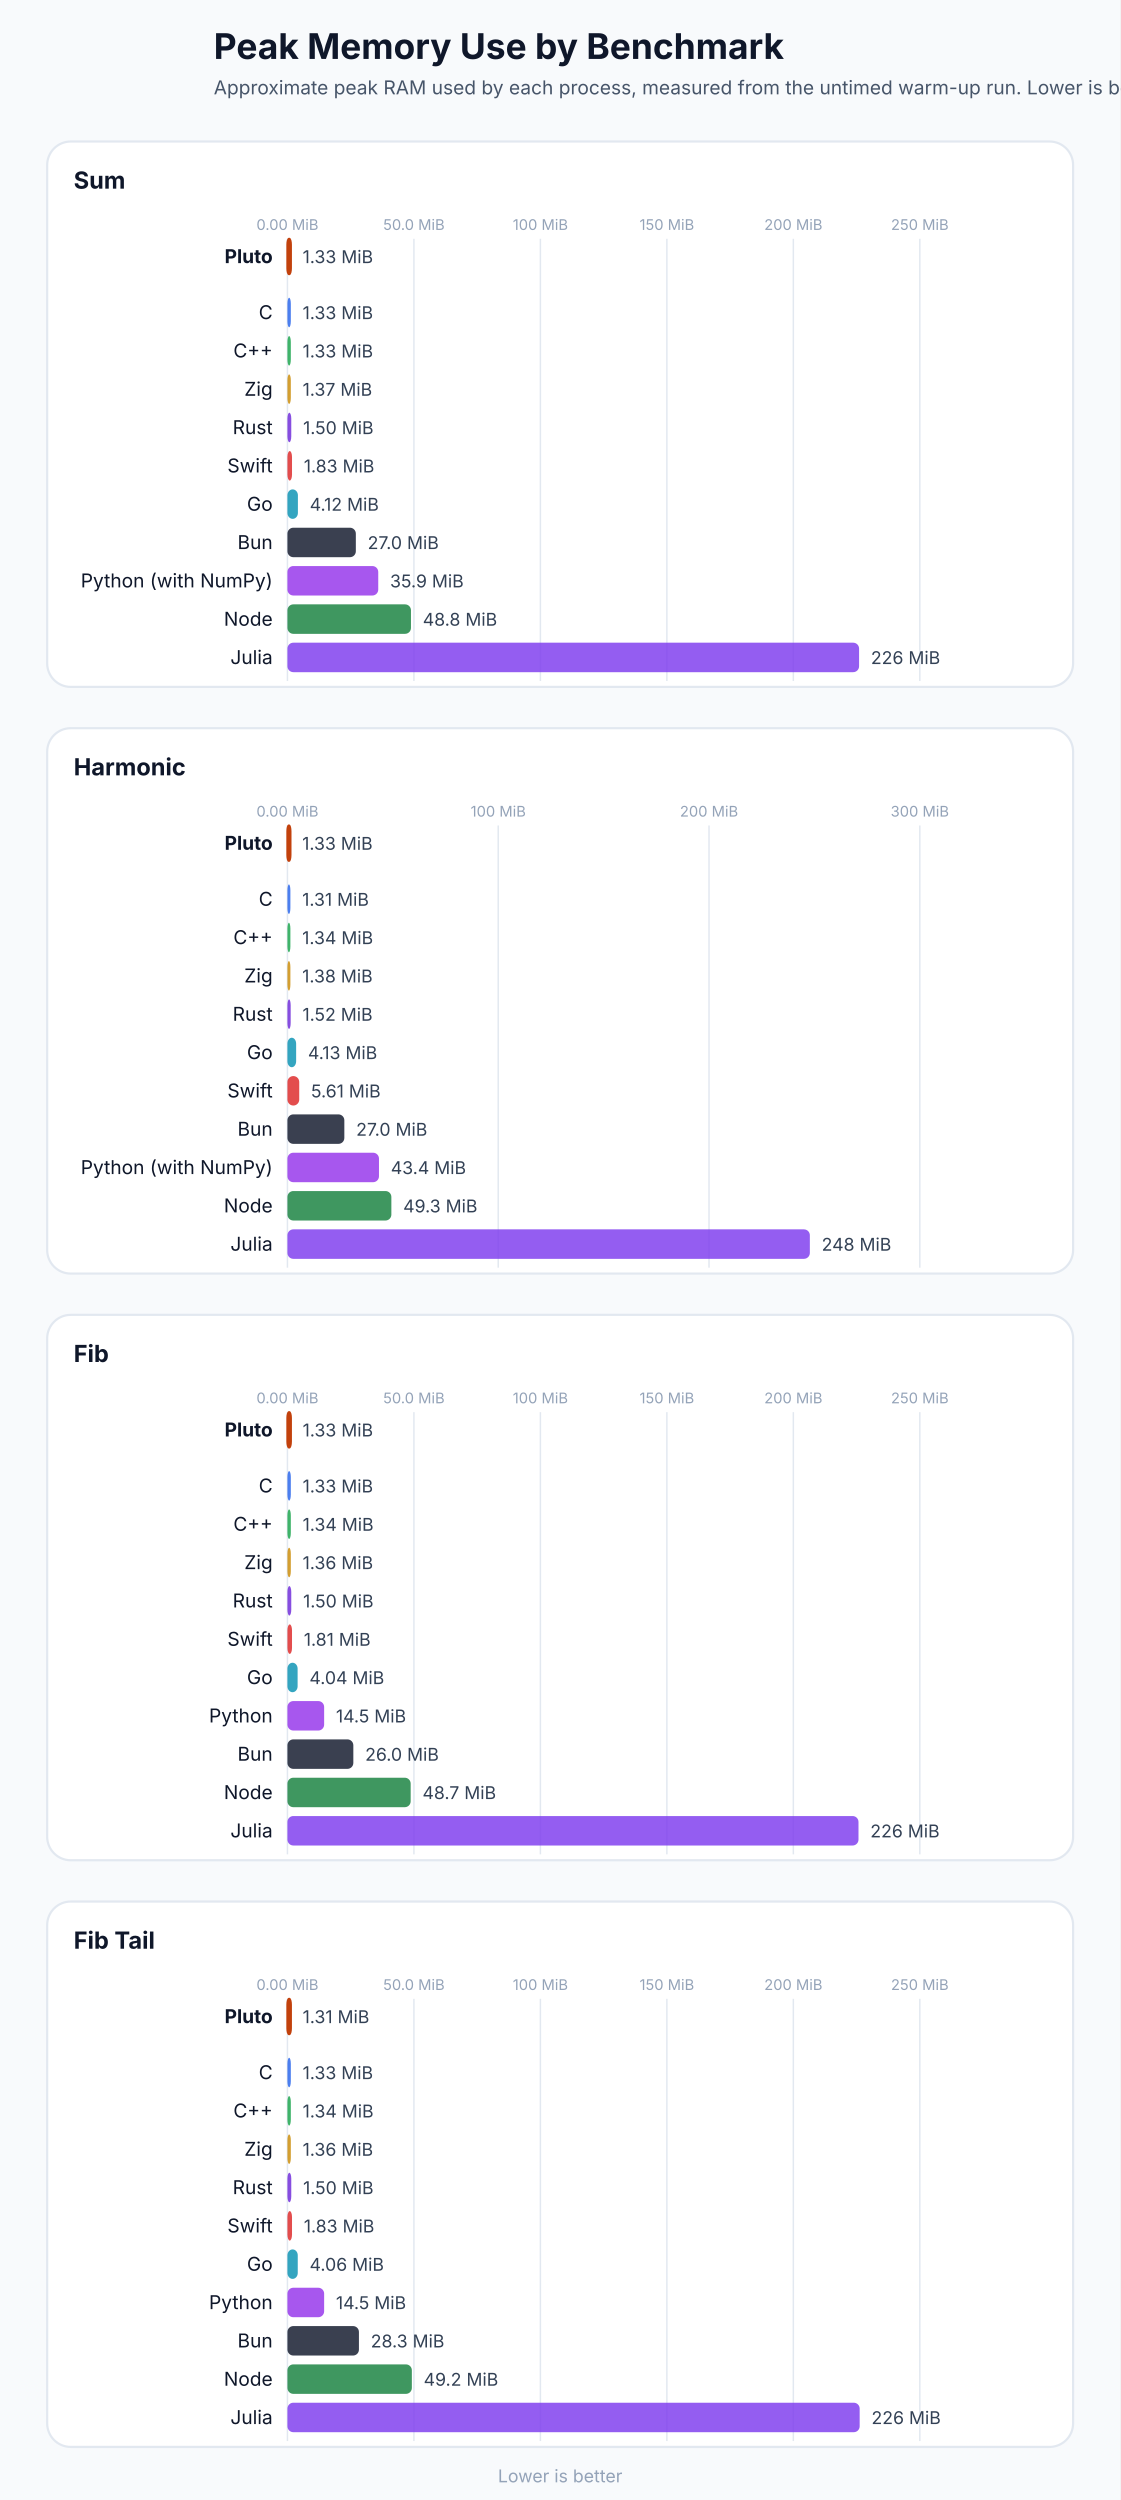
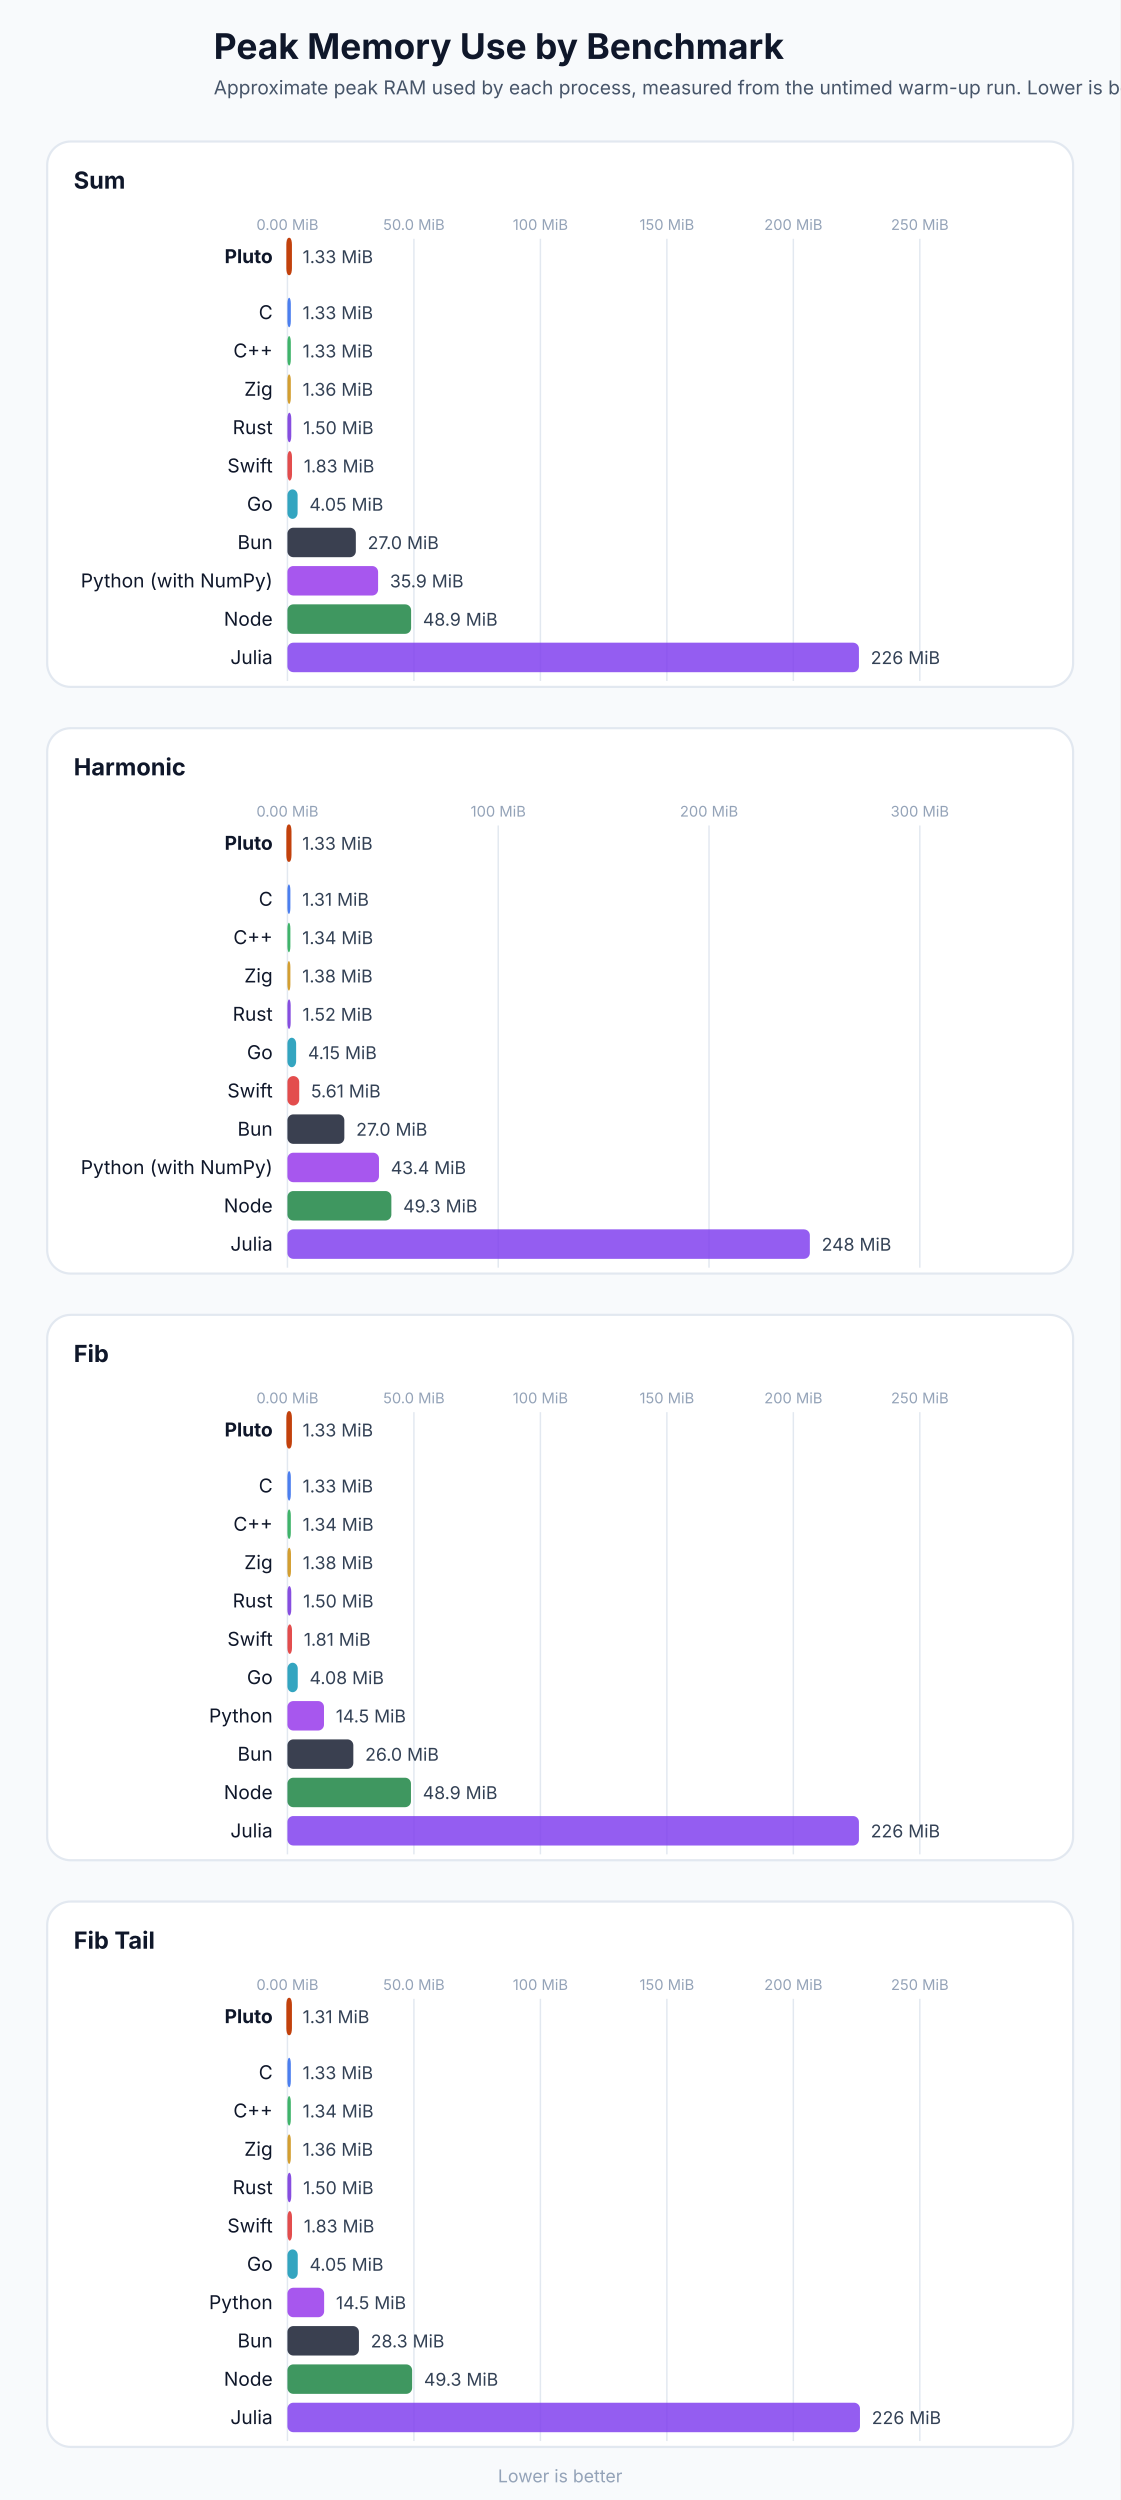
<svg xmlns="http://www.w3.org/2000/svg" width="760" height="1696" viewBox="0 0 760 1696" role="img" aria-labelledby="chart-title chart-desc">
  <rect width="760" height="1696" fill="#f8fafc" />
  <text x="145" y="40" fill="#0f172a" font-size="24" font-weight="700" font-family="ui-sans-serif, system-ui, -apple-system, BlinkMacSystemFont, sans-serif">Peak Memory Use by Benchmark</text>
  <text x="145" y="64" fill="#475569" font-size="13" font-family="ui-sans-serif, system-ui, -apple-system, BlinkMacSystemFont, sans-serif">Approximate peak RAM used by each process, measured from the untimed warm-up run. Lower is better.</text>
  <rect x="32" y="96" width="696" height="370" rx="16" fill="#ffffff" stroke="#e2e8f0" stroke-width="1.5" />
  <text x="50" y="128" fill="#0f172a" font-size="16" font-weight="700" font-family="ui-sans-serif, system-ui, -apple-system, BlinkMacSystemFont, sans-serif">Sum</text>
  <line x1="195.0" y1="162" x2="195.0" y2="462" stroke="#e2e8f0" stroke-width="1" />
  <text x="195.0" y="156" text-anchor="middle" fill="#94a3b8" font-size="10" font-family="ui-sans-serif, system-ui, -apple-system, BlinkMacSystemFont, sans-serif">0.00 MiB</text>
  <line x1="280.8" y1="162" x2="280.8" y2="462" stroke="#e2e8f0" stroke-width="1" />
  <text x="280.8" y="156" text-anchor="middle" fill="#94a3b8" font-size="10" font-family="ui-sans-serif, system-ui, -apple-system, BlinkMacSystemFont, sans-serif">50.0 MiB</text>
  <line x1="366.6" y1="162" x2="366.6" y2="462" stroke="#e2e8f0" stroke-width="1" />
  <text x="366.6" y="156" text-anchor="middle" fill="#94a3b8" font-size="10" font-family="ui-sans-serif, system-ui, -apple-system, BlinkMacSystemFont, sans-serif">100 MiB</text>
  <line x1="452.4" y1="162" x2="452.4" y2="462" stroke="#e2e8f0" stroke-width="1" />
  <text x="452.4" y="156" text-anchor="middle" fill="#94a3b8" font-size="10" font-family="ui-sans-serif, system-ui, -apple-system, BlinkMacSystemFont, sans-serif">150 MiB</text>
  <line x1="538.2" y1="162" x2="538.2" y2="462" stroke="#e2e8f0" stroke-width="1" />
  <text x="538.2" y="156" text-anchor="middle" fill="#94a3b8" font-size="10" font-family="ui-sans-serif, system-ui, -apple-system, BlinkMacSystemFont, sans-serif">200 MiB</text>
  <line x1="624.0" y1="162" x2="624.0" y2="462" stroke="#e2e8f0" stroke-width="1" />
  <text x="624.0" y="156" text-anchor="middle" fill="#94a3b8" font-size="10" font-family="ui-sans-serif, system-ui, -apple-system, BlinkMacSystemFont, sans-serif">250 MiB</text>
  <text x="185" y="178.5" text-anchor="end" fill="#0f172a" font-size="13" font-weight="700" font-family="ui-sans-serif, system-ui, -apple-system, BlinkMacSystemFont, sans-serif">Pluto</text>
  <rect x="195" y="162" width="2.3" height="24" rx="4" fill="#c2410c" fill-opacity="1.0" stroke="#c2410c" stroke-width="1.5" />
  <text x="205.3" y="178.5" text-anchor="start" fill="#334155" font-size="12" font-family="ui-sans-serif, system-ui, -apple-system, BlinkMacSystemFont, sans-serif">1.33 MiB</text>
  <text x="185" y="216.5" text-anchor="end" fill="#0f172a" font-size="13" font-weight="400" font-family="ui-sans-serif, system-ui, -apple-system, BlinkMacSystemFont, sans-serif">C</text>
  <rect x="195" y="202" width="2.3" height="20" rx="4" fill="#2563eb" fill-opacity="0.82" />
  <text x="205.3" y="216.5" text-anchor="start" fill="#334155" font-size="12" font-family="ui-sans-serif, system-ui, -apple-system, BlinkMacSystemFont, sans-serif">1.33 MiB</text>
  <text x="185" y="242.5" text-anchor="end" fill="#0f172a" font-size="13" font-weight="400" font-family="ui-sans-serif, system-ui, -apple-system, BlinkMacSystemFont, sans-serif">C++</text>
  <rect x="195" y="228" width="2.3" height="20" rx="4" fill="#16a34a" fill-opacity="0.82" />
  <text x="205.3" y="242.5" text-anchor="start" fill="#334155" font-size="12" font-family="ui-sans-serif, system-ui, -apple-system, BlinkMacSystemFont, sans-serif">1.33 MiB</text>
  <text x="185" y="268.5" text-anchor="end" fill="#0f172a" font-size="13" font-weight="400" font-family="ui-sans-serif, system-ui, -apple-system, BlinkMacSystemFont, sans-serif">Zig</text>
  <rect x="195" y="254" width="2.3" height="20" rx="4" fill="#ca8a04" fill-opacity="0.82" />
-   <text x="205.3" y="268.5" text-anchor="start" fill="#334155" font-size="12" font-family="ui-sans-serif, system-ui, -apple-system, BlinkMacSystemFont, sans-serif">1.37 MiB</text>
+   <text x="205.3" y="268.5" text-anchor="start" fill="#334155" font-size="12" font-family="ui-sans-serif, system-ui, -apple-system, BlinkMacSystemFont, sans-serif">1.36 MiB</text>
  <text x="185" y="294.5" text-anchor="end" fill="#0f172a" font-size="13" font-weight="400" font-family="ui-sans-serif, system-ui, -apple-system, BlinkMacSystemFont, sans-serif">Rust</text>
  <rect x="195" y="280" width="2.6" height="20" rx="4" fill="#6d28d9" fill-opacity="0.82" />
  <text x="205.6" y="294.5" text-anchor="start" fill="#334155" font-size="12" font-family="ui-sans-serif, system-ui, -apple-system, BlinkMacSystemFont, sans-serif">1.50 MiB</text>
  <text x="185" y="320.5" text-anchor="end" fill="#0f172a" font-size="13" font-weight="400" font-family="ui-sans-serif, system-ui, -apple-system, BlinkMacSystemFont, sans-serif">Swift</text>
  <rect x="195" y="306" width="3.1" height="20" rx="4" fill="#dc2626" fill-opacity="0.82" />
  <text x="206.1" y="320.5" text-anchor="start" fill="#334155" font-size="12" font-family="ui-sans-serif, system-ui, -apple-system, BlinkMacSystemFont, sans-serif">1.83 MiB</text>
  <text x="185" y="346.5" text-anchor="end" fill="#0f172a" font-size="13" font-weight="400" font-family="ui-sans-serif, system-ui, -apple-system, BlinkMacSystemFont, sans-serif">Go</text>
-   <rect x="195" y="332" width="7.1" height="20" rx="4" fill="#0891b2" fill-opacity="0.82" />
-   <text x="210.1" y="346.5" text-anchor="start" fill="#334155" font-size="12" font-family="ui-sans-serif, system-ui, -apple-system, BlinkMacSystemFont, sans-serif">4.12 MiB</text>
+   <rect x="195" y="332" width="6.9" height="20" rx="4" fill="#0891b2" fill-opacity="0.82" />
+   <text x="209.9" y="346.5" text-anchor="start" fill="#334155" font-size="12" font-family="ui-sans-serif, system-ui, -apple-system, BlinkMacSystemFont, sans-serif">4.05 MiB</text>
  <text x="185" y="372.5" text-anchor="end" fill="#0f172a" font-size="13" font-weight="400" font-family="ui-sans-serif, system-ui, -apple-system, BlinkMacSystemFont, sans-serif">Bun</text>
  <rect x="195" y="358" width="46.4" height="20" rx="4" fill="#0f172a" fill-opacity="0.82" />
  <text x="249.4" y="372.5" text-anchor="start" fill="#334155" font-size="12" font-family="ui-sans-serif, system-ui, -apple-system, BlinkMacSystemFont, sans-serif">27.0 MiB</text>
  <text x="185" y="398.5" text-anchor="end" fill="#0f172a" font-size="13" font-weight="400" font-family="ui-sans-serif, system-ui, -apple-system, BlinkMacSystemFont, sans-serif">Python (with NumPy)</text>
-   <rect x="195" y="384" width="61.6" height="20" rx="4" fill="#9333ea" fill-opacity="0.82" />
-   <text x="264.6" y="398.5" text-anchor="start" fill="#334155" font-size="12" font-family="ui-sans-serif, system-ui, -apple-system, BlinkMacSystemFont, sans-serif">35.9 MiB</text>
+   <rect x="195" y="384" width="61.5" height="20" rx="4" fill="#9333ea" fill-opacity="0.82" />
+   <text x="264.5" y="398.5" text-anchor="start" fill="#334155" font-size="12" font-family="ui-sans-serif, system-ui, -apple-system, BlinkMacSystemFont, sans-serif">35.9 MiB</text>
  <text x="185" y="424.5" text-anchor="end" fill="#0f172a" font-size="13" font-weight="400" font-family="ui-sans-serif, system-ui, -apple-system, BlinkMacSystemFont, sans-serif">Node</text>
-   <rect x="195" y="410" width="83.8" height="20" rx="4" fill="#15803d" fill-opacity="0.82" />
-   <text x="286.8" y="424.5" text-anchor="start" fill="#334155" font-size="12" font-family="ui-sans-serif, system-ui, -apple-system, BlinkMacSystemFont, sans-serif">48.8 MiB</text>
+   <rect x="195" y="410" width="83.9" height="20" rx="4" fill="#15803d" fill-opacity="0.82" />
+   <text x="286.9" y="424.5" text-anchor="start" fill="#334155" font-size="12" font-family="ui-sans-serif, system-ui, -apple-system, BlinkMacSystemFont, sans-serif">48.9 MiB</text>
  <text x="185" y="450.5" text-anchor="end" fill="#0f172a" font-size="13" font-weight="400" font-family="ui-sans-serif, system-ui, -apple-system, BlinkMacSystemFont, sans-serif">Julia</text>
-   <rect x="195" y="436" width="387.8" height="20" rx="4" fill="#7c3aed" fill-opacity="0.82" />
-   <text x="590.8" y="450.5" text-anchor="start" fill="#334155" font-size="12" font-family="ui-sans-serif, system-ui, -apple-system, BlinkMacSystemFont, sans-serif">226 MiB</text>
+   <rect x="195" y="436" width="387.7" height="20" rx="4" fill="#7c3aed" fill-opacity="0.82" />
+   <text x="590.7" y="450.5" text-anchor="start" fill="#334155" font-size="12" font-family="ui-sans-serif, system-ui, -apple-system, BlinkMacSystemFont, sans-serif">226 MiB</text>
  <rect x="32" y="494" width="696" height="370" rx="16" fill="#ffffff" stroke="#e2e8f0" stroke-width="1.5" />
  <text x="50" y="526" fill="#0f172a" font-size="16" font-weight="700" font-family="ui-sans-serif, system-ui, -apple-system, BlinkMacSystemFont, sans-serif">Harmonic</text>
  <line x1="195.0" y1="560" x2="195.0" y2="860" stroke="#e2e8f0" stroke-width="1" />
  <text x="195.0" y="554" text-anchor="middle" fill="#94a3b8" font-size="10" font-family="ui-sans-serif, system-ui, -apple-system, BlinkMacSystemFont, sans-serif">0.00 MiB</text>
  <line x1="338.0" y1="560" x2="338.0" y2="860" stroke="#e2e8f0" stroke-width="1" />
  <text x="338.0" y="554" text-anchor="middle" fill="#94a3b8" font-size="10" font-family="ui-sans-serif, system-ui, -apple-system, BlinkMacSystemFont, sans-serif">100 MiB</text>
  <line x1="481.0" y1="560" x2="481.0" y2="860" stroke="#e2e8f0" stroke-width="1" />
  <text x="481.0" y="554" text-anchor="middle" fill="#94a3b8" font-size="10" font-family="ui-sans-serif, system-ui, -apple-system, BlinkMacSystemFont, sans-serif">200 MiB</text>
  <line x1="624.0" y1="560" x2="624.0" y2="860" stroke="#e2e8f0" stroke-width="1" />
  <text x="624.0" y="554" text-anchor="middle" fill="#94a3b8" font-size="10" font-family="ui-sans-serif, system-ui, -apple-system, BlinkMacSystemFont, sans-serif">300 MiB</text>
  <text x="185" y="576.5" text-anchor="end" fill="#0f172a" font-size="13" font-weight="700" font-family="ui-sans-serif, system-ui, -apple-system, BlinkMacSystemFont, sans-serif">Pluto</text>
  <rect x="195" y="560" width="2.0" height="24" rx="4" fill="#c2410c" fill-opacity="1.0" stroke="#c2410c" stroke-width="1.5" />
  <text x="205.0" y="576.5" text-anchor="start" fill="#334155" font-size="12" font-family="ui-sans-serif, system-ui, -apple-system, BlinkMacSystemFont, sans-serif">1.33 MiB</text>
  <text x="185" y="614.5" text-anchor="end" fill="#0f172a" font-size="13" font-weight="400" font-family="ui-sans-serif, system-ui, -apple-system, BlinkMacSystemFont, sans-serif">C</text>
  <rect x="195" y="600" width="2.0" height="20" rx="4" fill="#2563eb" fill-opacity="0.82" />
  <text x="205.0" y="614.5" text-anchor="start" fill="#334155" font-size="12" font-family="ui-sans-serif, system-ui, -apple-system, BlinkMacSystemFont, sans-serif">1.31 MiB</text>
  <text x="185" y="640.5" text-anchor="end" fill="#0f172a" font-size="13" font-weight="400" font-family="ui-sans-serif, system-ui, -apple-system, BlinkMacSystemFont, sans-serif">C++</text>
  <rect x="195" y="626" width="2.0" height="20" rx="4" fill="#16a34a" fill-opacity="0.82" />
  <text x="205.0" y="640.5" text-anchor="start" fill="#334155" font-size="12" font-family="ui-sans-serif, system-ui, -apple-system, BlinkMacSystemFont, sans-serif">1.34 MiB</text>
  <text x="185" y="666.5" text-anchor="end" fill="#0f172a" font-size="13" font-weight="400" font-family="ui-sans-serif, system-ui, -apple-system, BlinkMacSystemFont, sans-serif">Zig</text>
  <rect x="195" y="652" width="2.0" height="20" rx="4" fill="#ca8a04" fill-opacity="0.82" />
  <text x="205.0" y="666.5" text-anchor="start" fill="#334155" font-size="12" font-family="ui-sans-serif, system-ui, -apple-system, BlinkMacSystemFont, sans-serif">1.38 MiB</text>
  <text x="185" y="692.5" text-anchor="end" fill="#0f172a" font-size="13" font-weight="400" font-family="ui-sans-serif, system-ui, -apple-system, BlinkMacSystemFont, sans-serif">Rust</text>
  <rect x="195" y="678" width="2.2" height="20" rx="4" fill="#6d28d9" fill-opacity="0.82" />
  <text x="205.2" y="692.5" text-anchor="start" fill="#334155" font-size="12" font-family="ui-sans-serif, system-ui, -apple-system, BlinkMacSystemFont, sans-serif">1.52 MiB</text>
  <text x="185" y="718.5" text-anchor="end" fill="#0f172a" font-size="13" font-weight="400" font-family="ui-sans-serif, system-ui, -apple-system, BlinkMacSystemFont, sans-serif">Go</text>
  <rect x="195" y="704" width="5.9" height="20" rx="4" fill="#0891b2" fill-opacity="0.82" />
-   <text x="208.9" y="718.5" text-anchor="start" fill="#334155" font-size="12" font-family="ui-sans-serif, system-ui, -apple-system, BlinkMacSystemFont, sans-serif">4.13 MiB</text>
+   <text x="208.9" y="718.5" text-anchor="start" fill="#334155" font-size="12" font-family="ui-sans-serif, system-ui, -apple-system, BlinkMacSystemFont, sans-serif">4.15 MiB</text>
  <text x="185" y="744.5" text-anchor="end" fill="#0f172a" font-size="13" font-weight="400" font-family="ui-sans-serif, system-ui, -apple-system, BlinkMacSystemFont, sans-serif">Swift</text>
  <rect x="195" y="730" width="8.0" height="20" rx="4" fill="#dc2626" fill-opacity="0.82" />
  <text x="211.0" y="744.5" text-anchor="start" fill="#334155" font-size="12" font-family="ui-sans-serif, system-ui, -apple-system, BlinkMacSystemFont, sans-serif">5.61 MiB</text>
  <text x="185" y="770.5" text-anchor="end" fill="#0f172a" font-size="13" font-weight="400" font-family="ui-sans-serif, system-ui, -apple-system, BlinkMacSystemFont, sans-serif">Bun</text>
  <rect x="195" y="756" width="38.6" height="20" rx="4" fill="#0f172a" fill-opacity="0.82" />
  <text x="241.6" y="770.5" text-anchor="start" fill="#334155" font-size="12" font-family="ui-sans-serif, system-ui, -apple-system, BlinkMacSystemFont, sans-serif">27.0 MiB</text>
  <text x="185" y="796.5" text-anchor="end" fill="#0f172a" font-size="13" font-weight="400" font-family="ui-sans-serif, system-ui, -apple-system, BlinkMacSystemFont, sans-serif">Python (with NumPy)</text>
  <rect x="195" y="782" width="62.1" height="20" rx="4" fill="#9333ea" fill-opacity="0.82" />
  <text x="265.1" y="796.5" text-anchor="start" fill="#334155" font-size="12" font-family="ui-sans-serif, system-ui, -apple-system, BlinkMacSystemFont, sans-serif">43.4 MiB</text>
  <text x="185" y="822.5" text-anchor="end" fill="#0f172a" font-size="13" font-weight="400" font-family="ui-sans-serif, system-ui, -apple-system, BlinkMacSystemFont, sans-serif">Node</text>
  <rect x="195" y="808" width="70.5" height="20" rx="4" fill="#15803d" fill-opacity="0.82" />
  <text x="273.5" y="822.5" text-anchor="start" fill="#334155" font-size="12" font-family="ui-sans-serif, system-ui, -apple-system, BlinkMacSystemFont, sans-serif">49.3 MiB</text>
  <text x="185" y="848.5" text-anchor="end" fill="#0f172a" font-size="13" font-weight="400" font-family="ui-sans-serif, system-ui, -apple-system, BlinkMacSystemFont, sans-serif">Julia</text>
  <rect x="195" y="834" width="354.4" height="20" rx="4" fill="#7c3aed" fill-opacity="0.82" />
  <text x="557.4" y="848.5" text-anchor="start" fill="#334155" font-size="12" font-family="ui-sans-serif, system-ui, -apple-system, BlinkMacSystemFont, sans-serif">248 MiB</text>
  <rect x="32" y="892" width="696" height="370" rx="16" fill="#ffffff" stroke="#e2e8f0" stroke-width="1.5" />
  <text x="50" y="924" fill="#0f172a" font-size="16" font-weight="700" font-family="ui-sans-serif, system-ui, -apple-system, BlinkMacSystemFont, sans-serif">Fib</text>
  <line x1="195.0" y1="958" x2="195.0" y2="1258" stroke="#e2e8f0" stroke-width="1" />
  <text x="195.0" y="952" text-anchor="middle" fill="#94a3b8" font-size="10" font-family="ui-sans-serif, system-ui, -apple-system, BlinkMacSystemFont, sans-serif">0.00 MiB</text>
  <line x1="280.8" y1="958" x2="280.8" y2="1258" stroke="#e2e8f0" stroke-width="1" />
  <text x="280.8" y="952" text-anchor="middle" fill="#94a3b8" font-size="10" font-family="ui-sans-serif, system-ui, -apple-system, BlinkMacSystemFont, sans-serif">50.0 MiB</text>
  <line x1="366.6" y1="958" x2="366.6" y2="1258" stroke="#e2e8f0" stroke-width="1" />
  <text x="366.6" y="952" text-anchor="middle" fill="#94a3b8" font-size="10" font-family="ui-sans-serif, system-ui, -apple-system, BlinkMacSystemFont, sans-serif">100 MiB</text>
  <line x1="452.4" y1="958" x2="452.4" y2="1258" stroke="#e2e8f0" stroke-width="1" />
  <text x="452.4" y="952" text-anchor="middle" fill="#94a3b8" font-size="10" font-family="ui-sans-serif, system-ui, -apple-system, BlinkMacSystemFont, sans-serif">150 MiB</text>
  <line x1="538.2" y1="958" x2="538.2" y2="1258" stroke="#e2e8f0" stroke-width="1" />
  <text x="538.2" y="952" text-anchor="middle" fill="#94a3b8" font-size="10" font-family="ui-sans-serif, system-ui, -apple-system, BlinkMacSystemFont, sans-serif">200 MiB</text>
  <line x1="624.0" y1="958" x2="624.0" y2="1258" stroke="#e2e8f0" stroke-width="1" />
  <text x="624.0" y="952" text-anchor="middle" fill="#94a3b8" font-size="10" font-family="ui-sans-serif, system-ui, -apple-system, BlinkMacSystemFont, sans-serif">250 MiB</text>
  <text x="185" y="974.5" text-anchor="end" fill="#0f172a" font-size="13" font-weight="700" font-family="ui-sans-serif, system-ui, -apple-system, BlinkMacSystemFont, sans-serif">Pluto</text>
  <rect x="195" y="958" width="2.3" height="24" rx="4" fill="#c2410c" fill-opacity="1.0" stroke="#c2410c" stroke-width="1.5" />
  <text x="205.3" y="974.5" text-anchor="start" fill="#334155" font-size="12" font-family="ui-sans-serif, system-ui, -apple-system, BlinkMacSystemFont, sans-serif">1.33 MiB</text>
  <text x="185" y="1012.5" text-anchor="end" fill="#0f172a" font-size="13" font-weight="400" font-family="ui-sans-serif, system-ui, -apple-system, BlinkMacSystemFont, sans-serif">C</text>
  <rect x="195" y="998" width="2.3" height="20" rx="4" fill="#2563eb" fill-opacity="0.82" />
  <text x="205.3" y="1012.5" text-anchor="start" fill="#334155" font-size="12" font-family="ui-sans-serif, system-ui, -apple-system, BlinkMacSystemFont, sans-serif">1.33 MiB</text>
  <text x="185" y="1038.5" text-anchor="end" fill="#0f172a" font-size="13" font-weight="400" font-family="ui-sans-serif, system-ui, -apple-system, BlinkMacSystemFont, sans-serif">C++</text>
  <rect x="195" y="1024" width="2.3" height="20" rx="4" fill="#16a34a" fill-opacity="0.82" />
  <text x="205.3" y="1038.5" text-anchor="start" fill="#334155" font-size="12" font-family="ui-sans-serif, system-ui, -apple-system, BlinkMacSystemFont, sans-serif">1.34 MiB</text>
  <text x="185" y="1064.5" text-anchor="end" fill="#0f172a" font-size="13" font-weight="400" font-family="ui-sans-serif, system-ui, -apple-system, BlinkMacSystemFont, sans-serif">Zig</text>
-   <rect x="195" y="1050" width="2.3" height="20" rx="4" fill="#ca8a04" fill-opacity="0.82" />
-   <text x="205.3" y="1064.5" text-anchor="start" fill="#334155" font-size="12" font-family="ui-sans-serif, system-ui, -apple-system, BlinkMacSystemFont, sans-serif">1.36 MiB</text>
+   <rect x="195" y="1050" width="2.4" height="20" rx="4" fill="#ca8a04" fill-opacity="0.82" />
+   <text x="205.4" y="1064.5" text-anchor="start" fill="#334155" font-size="12" font-family="ui-sans-serif, system-ui, -apple-system, BlinkMacSystemFont, sans-serif">1.38 MiB</text>
  <text x="185" y="1090.5" text-anchor="end" fill="#0f172a" font-size="13" font-weight="400" font-family="ui-sans-serif, system-ui, -apple-system, BlinkMacSystemFont, sans-serif">Rust</text>
  <rect x="195" y="1076" width="2.6" height="20" rx="4" fill="#6d28d9" fill-opacity="0.82" />
  <text x="205.6" y="1090.5" text-anchor="start" fill="#334155" font-size="12" font-family="ui-sans-serif, system-ui, -apple-system, BlinkMacSystemFont, sans-serif">1.50 MiB</text>
  <text x="185" y="1116.5" text-anchor="end" fill="#0f172a" font-size="13" font-weight="400" font-family="ui-sans-serif, system-ui, -apple-system, BlinkMacSystemFont, sans-serif">Swift</text>
  <rect x="195" y="1102" width="3.1" height="20" rx="4" fill="#dc2626" fill-opacity="0.82" />
  <text x="206.1" y="1116.5" text-anchor="start" fill="#334155" font-size="12" font-family="ui-sans-serif, system-ui, -apple-system, BlinkMacSystemFont, sans-serif">1.81 MiB</text>
  <text x="185" y="1142.5" text-anchor="end" fill="#0f172a" font-size="13" font-weight="400" font-family="ui-sans-serif, system-ui, -apple-system, BlinkMacSystemFont, sans-serif">Go</text>
-   <rect x="195" y="1128" width="6.9" height="20" rx="4" fill="#0891b2" fill-opacity="0.82" />
-   <text x="209.9" y="1142.5" text-anchor="start" fill="#334155" font-size="12" font-family="ui-sans-serif, system-ui, -apple-system, BlinkMacSystemFont, sans-serif">4.04 MiB</text>
+   <rect x="195" y="1128" width="7.0" height="20" rx="4" fill="#0891b2" fill-opacity="0.82" />
+   <text x="210.0" y="1142.5" text-anchor="start" fill="#334155" font-size="12" font-family="ui-sans-serif, system-ui, -apple-system, BlinkMacSystemFont, sans-serif">4.08 MiB</text>
  <text x="185" y="1168.5" text-anchor="end" fill="#0f172a" font-size="13" font-weight="400" font-family="ui-sans-serif, system-ui, -apple-system, BlinkMacSystemFont, sans-serif">Python</text>
-   <rect x="195" y="1154" width="24.9" height="20" rx="4" fill="#9333ea" fill-opacity="0.82" />
-   <text x="227.9" y="1168.5" text-anchor="start" fill="#334155" font-size="12" font-family="ui-sans-serif, system-ui, -apple-system, BlinkMacSystemFont, sans-serif">14.5 MiB</text>
+   <rect x="195" y="1154" width="24.8" height="20" rx="4" fill="#9333ea" fill-opacity="0.82" />
+   <text x="227.8" y="1168.5" text-anchor="start" fill="#334155" font-size="12" font-family="ui-sans-serif, system-ui, -apple-system, BlinkMacSystemFont, sans-serif">14.5 MiB</text>
  <text x="185" y="1194.5" text-anchor="end" fill="#0f172a" font-size="13" font-weight="400" font-family="ui-sans-serif, system-ui, -apple-system, BlinkMacSystemFont, sans-serif">Bun</text>
  <rect x="195" y="1180" width="44.7" height="20" rx="4" fill="#0f172a" fill-opacity="0.82" />
  <text x="247.7" y="1194.5" text-anchor="start" fill="#334155" font-size="12" font-family="ui-sans-serif, system-ui, -apple-system, BlinkMacSystemFont, sans-serif">26.0 MiB</text>
  <text x="185" y="1220.5" text-anchor="end" fill="#0f172a" font-size="13" font-weight="400" font-family="ui-sans-serif, system-ui, -apple-system, BlinkMacSystemFont, sans-serif">Node</text>
-   <rect x="195" y="1206" width="83.6" height="20" rx="4" fill="#15803d" fill-opacity="0.82" />
-   <text x="286.6" y="1220.5" text-anchor="start" fill="#334155" font-size="12" font-family="ui-sans-serif, system-ui, -apple-system, BlinkMacSystemFont, sans-serif">48.7 MiB</text>
+   <rect x="195" y="1206" width="83.8" height="20" rx="4" fill="#15803d" fill-opacity="0.82" />
+   <text x="286.8" y="1220.5" text-anchor="start" fill="#334155" font-size="12" font-family="ui-sans-serif, system-ui, -apple-system, BlinkMacSystemFont, sans-serif">48.9 MiB</text>
  <text x="185" y="1246.5" text-anchor="end" fill="#0f172a" font-size="13" font-weight="400" font-family="ui-sans-serif, system-ui, -apple-system, BlinkMacSystemFont, sans-serif">Julia</text>
-   <rect x="195" y="1232" width="387.4" height="20" rx="4" fill="#7c3aed" fill-opacity="0.82" />
-   <text x="590.4" y="1246.5" text-anchor="start" fill="#334155" font-size="12" font-family="ui-sans-serif, system-ui, -apple-system, BlinkMacSystemFont, sans-serif">226 MiB</text>
+   <rect x="195" y="1232" width="387.7" height="20" rx="4" fill="#7c3aed" fill-opacity="0.82" />
+   <text x="590.7" y="1246.5" text-anchor="start" fill="#334155" font-size="12" font-family="ui-sans-serif, system-ui, -apple-system, BlinkMacSystemFont, sans-serif">226 MiB</text>
  <rect x="32" y="1290" width="696" height="370" rx="16" fill="#ffffff" stroke="#e2e8f0" stroke-width="1.5" />
  <text x="50" y="1322" fill="#0f172a" font-size="16" font-weight="700" font-family="ui-sans-serif, system-ui, -apple-system, BlinkMacSystemFont, sans-serif">Fib Tail</text>
  <line x1="195.0" y1="1356" x2="195.0" y2="1656" stroke="#e2e8f0" stroke-width="1" />
  <text x="195.0" y="1350" text-anchor="middle" fill="#94a3b8" font-size="10" font-family="ui-sans-serif, system-ui, -apple-system, BlinkMacSystemFont, sans-serif">0.00 MiB</text>
  <line x1="280.8" y1="1356" x2="280.8" y2="1656" stroke="#e2e8f0" stroke-width="1" />
  <text x="280.8" y="1350" text-anchor="middle" fill="#94a3b8" font-size="10" font-family="ui-sans-serif, system-ui, -apple-system, BlinkMacSystemFont, sans-serif">50.0 MiB</text>
  <line x1="366.6" y1="1356" x2="366.6" y2="1656" stroke="#e2e8f0" stroke-width="1" />
  <text x="366.6" y="1350" text-anchor="middle" fill="#94a3b8" font-size="10" font-family="ui-sans-serif, system-ui, -apple-system, BlinkMacSystemFont, sans-serif">100 MiB</text>
  <line x1="452.4" y1="1356" x2="452.4" y2="1656" stroke="#e2e8f0" stroke-width="1" />
  <text x="452.4" y="1350" text-anchor="middle" fill="#94a3b8" font-size="10" font-family="ui-sans-serif, system-ui, -apple-system, BlinkMacSystemFont, sans-serif">150 MiB</text>
  <line x1="538.2" y1="1356" x2="538.2" y2="1656" stroke="#e2e8f0" stroke-width="1" />
  <text x="538.2" y="1350" text-anchor="middle" fill="#94a3b8" font-size="10" font-family="ui-sans-serif, system-ui, -apple-system, BlinkMacSystemFont, sans-serif">200 MiB</text>
  <line x1="624.0" y1="1356" x2="624.0" y2="1656" stroke="#e2e8f0" stroke-width="1" />
  <text x="624.0" y="1350" text-anchor="middle" fill="#94a3b8" font-size="10" font-family="ui-sans-serif, system-ui, -apple-system, BlinkMacSystemFont, sans-serif">250 MiB</text>
  <text x="185" y="1372.5" text-anchor="end" fill="#0f172a" font-size="13" font-weight="700" font-family="ui-sans-serif, system-ui, -apple-system, BlinkMacSystemFont, sans-serif">Pluto</text>
  <rect x="195" y="1356" width="2.3" height="24" rx="4" fill="#c2410c" fill-opacity="1.0" stroke="#c2410c" stroke-width="1.5" />
  <text x="205.3" y="1372.5" text-anchor="start" fill="#334155" font-size="12" font-family="ui-sans-serif, system-ui, -apple-system, BlinkMacSystemFont, sans-serif">1.31 MiB</text>
  <text x="185" y="1410.5" text-anchor="end" fill="#0f172a" font-size="13" font-weight="400" font-family="ui-sans-serif, system-ui, -apple-system, BlinkMacSystemFont, sans-serif">C</text>
  <rect x="195" y="1396" width="2.3" height="20" rx="4" fill="#2563eb" fill-opacity="0.82" />
  <text x="205.3" y="1410.5" text-anchor="start" fill="#334155" font-size="12" font-family="ui-sans-serif, system-ui, -apple-system, BlinkMacSystemFont, sans-serif">1.33 MiB</text>
  <text x="185" y="1436.5" text-anchor="end" fill="#0f172a" font-size="13" font-weight="400" font-family="ui-sans-serif, system-ui, -apple-system, BlinkMacSystemFont, sans-serif">C++</text>
  <rect x="195" y="1422" width="2.3" height="20" rx="4" fill="#16a34a" fill-opacity="0.82" />
  <text x="205.3" y="1436.5" text-anchor="start" fill="#334155" font-size="12" font-family="ui-sans-serif, system-ui, -apple-system, BlinkMacSystemFont, sans-serif">1.34 MiB</text>
  <text x="185" y="1462.5" text-anchor="end" fill="#0f172a" font-size="13" font-weight="400" font-family="ui-sans-serif, system-ui, -apple-system, BlinkMacSystemFont, sans-serif">Zig</text>
  <rect x="195" y="1448" width="2.3" height="20" rx="4" fill="#ca8a04" fill-opacity="0.82" />
  <text x="205.3" y="1462.5" text-anchor="start" fill="#334155" font-size="12" font-family="ui-sans-serif, system-ui, -apple-system, BlinkMacSystemFont, sans-serif">1.36 MiB</text>
  <text x="185" y="1488.5" text-anchor="end" fill="#0f172a" font-size="13" font-weight="400" font-family="ui-sans-serif, system-ui, -apple-system, BlinkMacSystemFont, sans-serif">Rust</text>
  <rect x="195" y="1474" width="2.6" height="20" rx="4" fill="#6d28d9" fill-opacity="0.82" />
  <text x="205.6" y="1488.5" text-anchor="start" fill="#334155" font-size="12" font-family="ui-sans-serif, system-ui, -apple-system, BlinkMacSystemFont, sans-serif">1.50 MiB</text>
  <text x="185" y="1514.5" text-anchor="end" fill="#0f172a" font-size="13" font-weight="400" font-family="ui-sans-serif, system-ui, -apple-system, BlinkMacSystemFont, sans-serif">Swift</text>
  <rect x="195" y="1500" width="3.1" height="20" rx="4" fill="#dc2626" fill-opacity="0.82" />
  <text x="206.1" y="1514.5" text-anchor="start" fill="#334155" font-size="12" font-family="ui-sans-serif, system-ui, -apple-system, BlinkMacSystemFont, sans-serif">1.83 MiB</text>
  <text x="185" y="1540.5" text-anchor="end" fill="#0f172a" font-size="13" font-weight="400" font-family="ui-sans-serif, system-ui, -apple-system, BlinkMacSystemFont, sans-serif">Go</text>
  <rect x="195" y="1526" width="7.0" height="20" rx="4" fill="#0891b2" fill-opacity="0.82" />
-   <text x="210.0" y="1540.5" text-anchor="start" fill="#334155" font-size="12" font-family="ui-sans-serif, system-ui, -apple-system, BlinkMacSystemFont, sans-serif">4.06 MiB</text>
+   <text x="210.0" y="1540.5" text-anchor="start" fill="#334155" font-size="12" font-family="ui-sans-serif, system-ui, -apple-system, BlinkMacSystemFont, sans-serif">4.05 MiB</text>
  <text x="185" y="1566.5" text-anchor="end" fill="#0f172a" font-size="13" font-weight="400" font-family="ui-sans-serif, system-ui, -apple-system, BlinkMacSystemFont, sans-serif">Python</text>
  <rect x="195" y="1552" width="24.9" height="20" rx="4" fill="#9333ea" fill-opacity="0.82" />
  <text x="227.9" y="1566.5" text-anchor="start" fill="#334155" font-size="12" font-family="ui-sans-serif, system-ui, -apple-system, BlinkMacSystemFont, sans-serif">14.5 MiB</text>
  <text x="185" y="1592.5" text-anchor="end" fill="#0f172a" font-size="13" font-weight="400" font-family="ui-sans-serif, system-ui, -apple-system, BlinkMacSystemFont, sans-serif">Bun</text>
  <rect x="195" y="1578" width="48.5" height="20" rx="4" fill="#0f172a" fill-opacity="0.82" />
  <text x="251.5" y="1592.5" text-anchor="start" fill="#334155" font-size="12" font-family="ui-sans-serif, system-ui, -apple-system, BlinkMacSystemFont, sans-serif">28.3 MiB</text>
  <text x="185" y="1618.5" text-anchor="end" fill="#0f172a" font-size="13" font-weight="400" font-family="ui-sans-serif, system-ui, -apple-system, BlinkMacSystemFont, sans-serif">Node</text>
-   <rect x="195" y="1604" width="84.4" height="20" rx="4" fill="#15803d" fill-opacity="0.82" />
-   <text x="287.4" y="1618.5" text-anchor="start" fill="#334155" font-size="12" font-family="ui-sans-serif, system-ui, -apple-system, BlinkMacSystemFont, sans-serif">49.2 MiB</text>
+   <rect x="195" y="1604" width="84.6" height="20" rx="4" fill="#15803d" fill-opacity="0.82" />
+   <text x="287.6" y="1618.5" text-anchor="start" fill="#334155" font-size="12" font-family="ui-sans-serif, system-ui, -apple-system, BlinkMacSystemFont, sans-serif">49.3 MiB</text>
  <text x="185" y="1644.5" text-anchor="end" fill="#0f172a" font-size="13" font-weight="400" font-family="ui-sans-serif, system-ui, -apple-system, BlinkMacSystemFont, sans-serif">Julia</text>
-   <rect x="195" y="1630" width="388.2" height="20" rx="4" fill="#7c3aed" fill-opacity="0.82" />
-   <text x="591.2" y="1644.5" text-anchor="start" fill="#334155" font-size="12" font-family="ui-sans-serif, system-ui, -apple-system, BlinkMacSystemFont, sans-serif">226 MiB</text>
+   <rect x="195" y="1630" width="388.4" height="20" rx="4" fill="#7c3aed" fill-opacity="0.82" />
+   <text x="591.4" y="1644.5" text-anchor="start" fill="#334155" font-size="12" font-family="ui-sans-serif, system-ui, -apple-system, BlinkMacSystemFont, sans-serif">226 MiB</text>
  <text x="380.0" y="1684" text-anchor="middle" fill="#94a3b8" font-size="12" font-family="ui-sans-serif, system-ui, -apple-system, BlinkMacSystemFont, sans-serif">Lower is better</text>
</svg>
